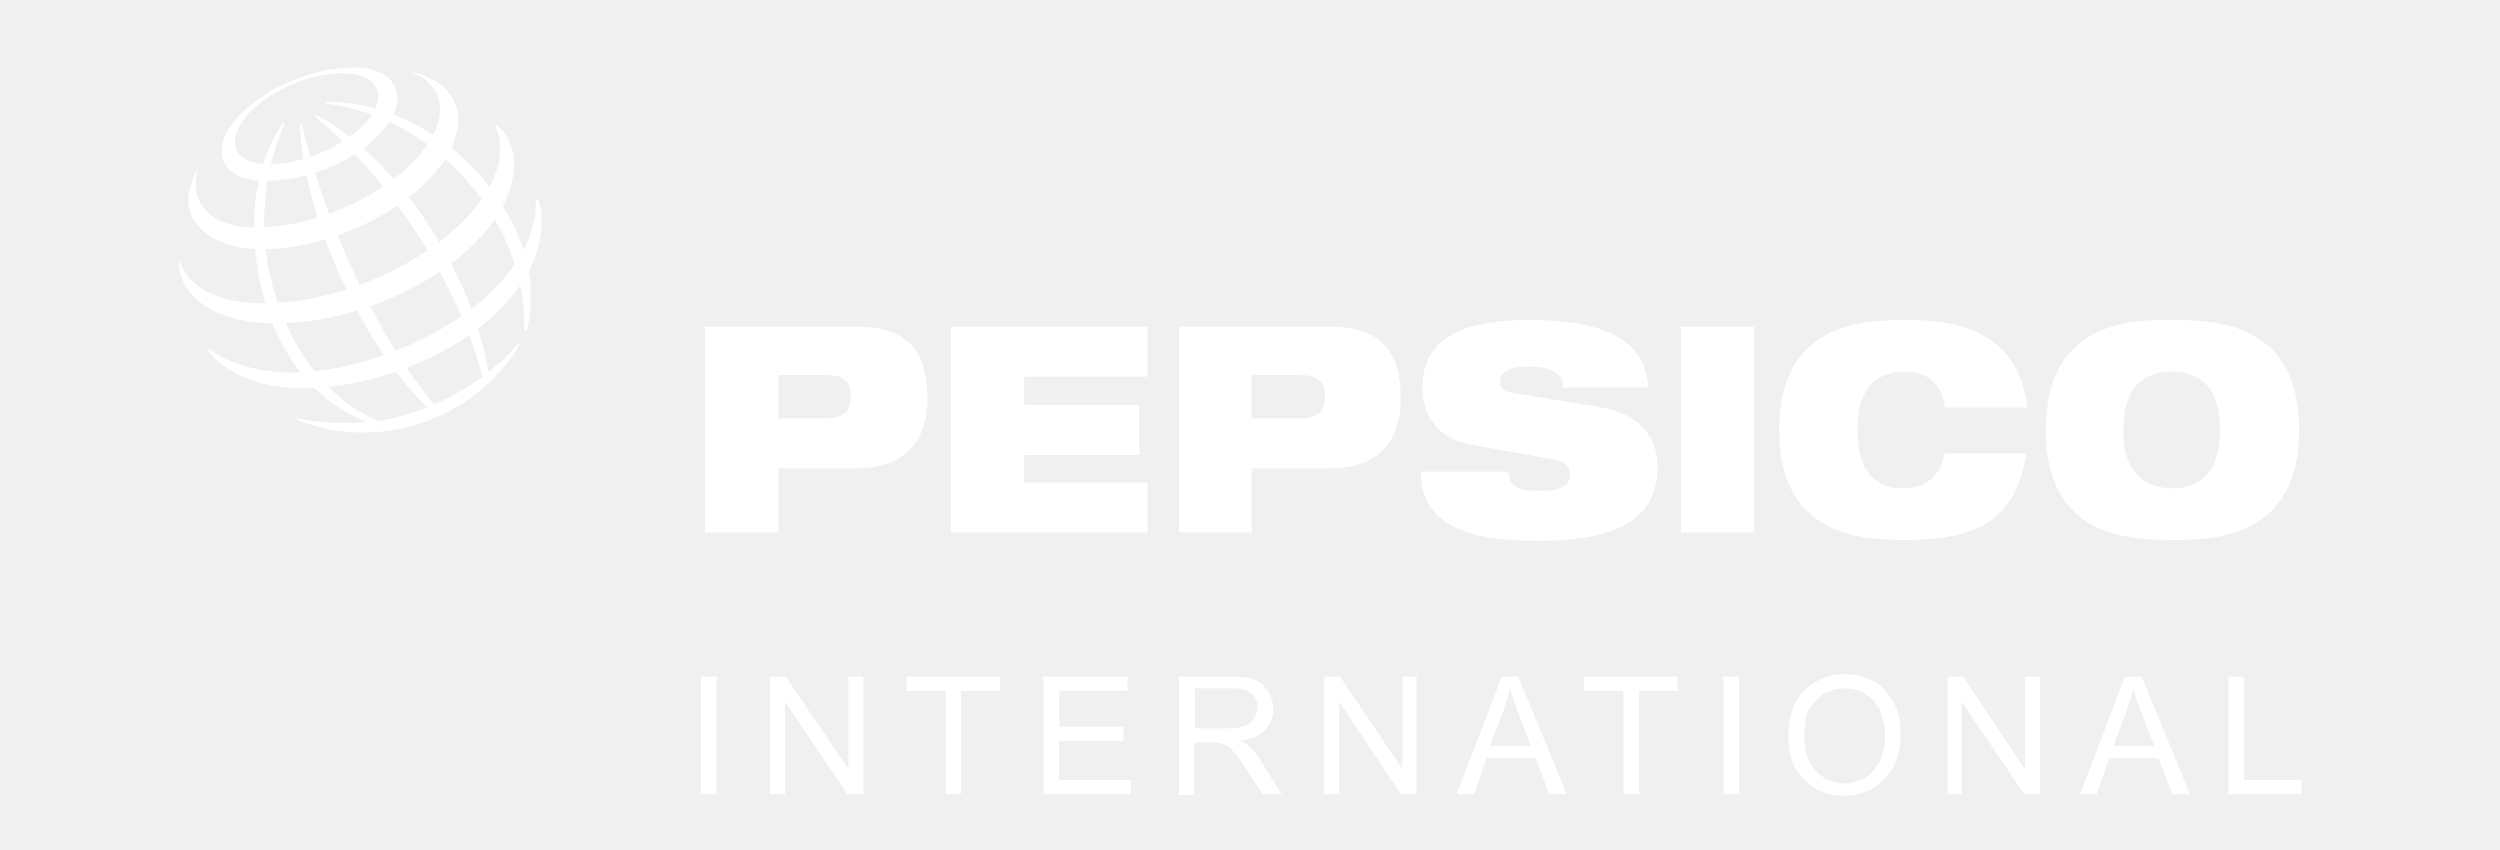
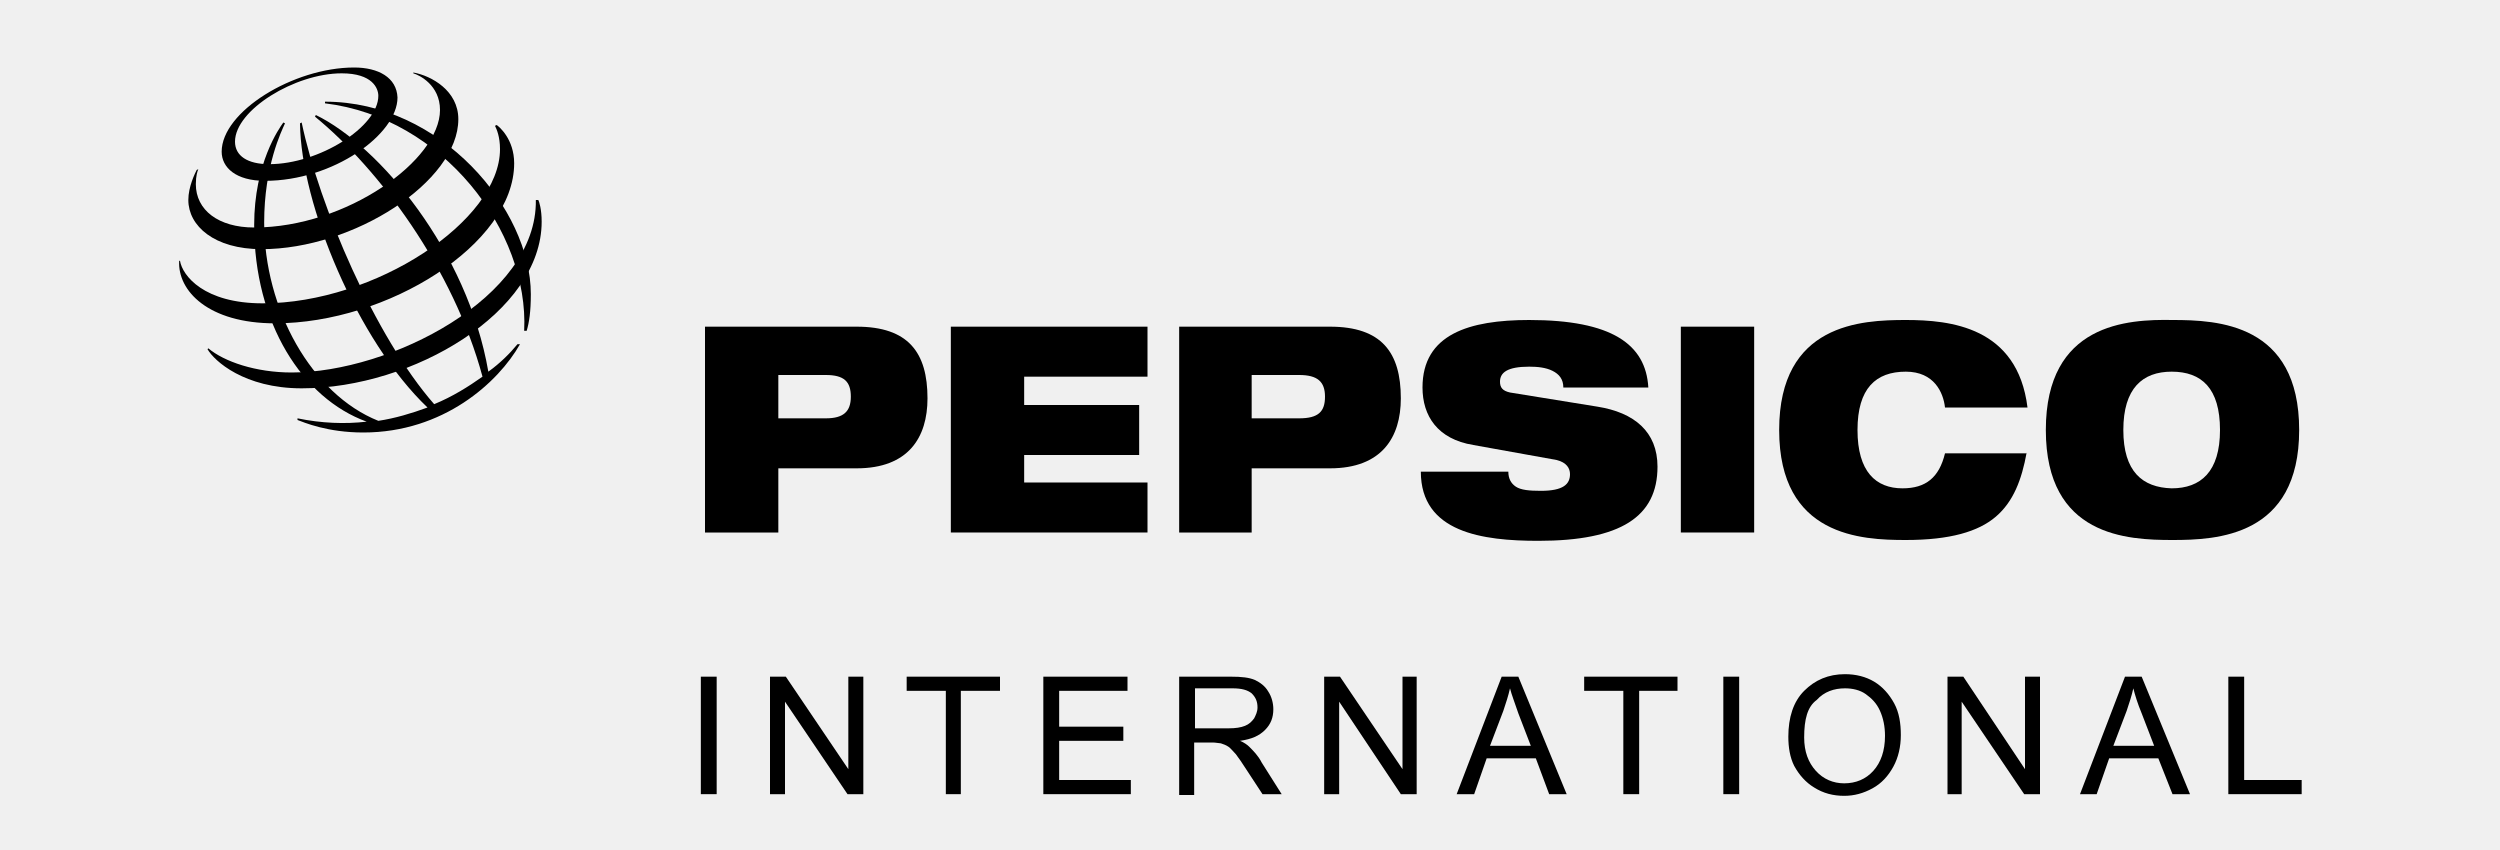
<svg xmlns="http://www.w3.org/2000/svg" version="1.1" id="Layer_1" x="0px" y="0px" viewBox="0 0 300 101.9" style="enable-background:new 0 0 300 101.9;" xml:space="preserve">
-   <style type="text/css">
- 	.st0{fill:#FFFFFF;}
- </style>
-   <g id="XMLID_278_">
-     <line id="XMLID_322_" class="st0" x1="83.9" y1="71.6" x2="278" y2="71.6" />
-     <rect id="XMLID_321_" x="84.1" y="81.2" class="st0" width="1.9" height="14.1" />
-     <polygon id="XMLID_320_" class="st0" points="92.4,95.3 92.4,81.2 94.3,81.2 101.8,92.3 101.8,81.2 103.6,81.2 103.6,95.3    101.7,95.3 94.2,84.2 94.2,95.3  " />
-     <polygon id="XMLID_319_" class="st0" points="113.5,95.3 113.5,82.9 108.8,82.9 108.8,81.2 120,81.2 120,82.9 115.3,82.9    115.3,95.3  " />
-     <polygon id="XMLID_318_" class="st0" points="125.2,95.3 125.2,81.2 135.3,81.2 135.3,82.9 127.1,82.9 127.1,87.2 134.8,87.2    134.8,88.9 127.1,88.9 127.1,93.6 135.7,93.6 135.7,95.3  " />
-     <path id="XMLID_315_" class="st0" d="M141.5,95.3V81.2h6.2c1.3,0,2.2,0.1,2.9,0.4c0.6,0.3,1.2,0.7,1.6,1.4c0.4,0.6,0.6,1.4,0.6,2.1   c0,1-0.3,1.8-1,2.5c-0.7,0.7-1.6,1.1-3,1.3c0.5,0.2,0.9,0.5,1.1,0.7c0.5,0.5,1.1,1.1,1.5,1.9l2.4,3.8h-2.3l-1.9-2.9   c-0.5-0.8-1-1.5-1.3-1.9c-0.4-0.4-0.7-0.8-0.9-0.9c-0.3-0.2-0.6-0.3-0.9-0.4c-0.2,0-0.6-0.1-1-0.1h-2.2v6.3H141.5z M143.4,87.4h4   c0.9,0,1.5-0.1,2-0.3c0.5-0.2,0.8-0.5,1.1-0.9c0.2-0.4,0.4-0.8,0.4-1.3c0-0.7-0.2-1.2-0.7-1.7c-0.5-0.4-1.2-0.6-2.3-0.6h-4.5V87.4z   " />
-     <polygon id="XMLID_314_" class="st0" points="158.9,95.3 158.9,81.2 160.8,81.2 168.3,92.3 168.3,81.2 170,81.2 170,95.3    168.1,95.3 160.7,84.2 160.7,95.3  " />
-     <path id="XMLID_311_" class="st0" d="M174.8,95.3l5.4-14.1h2l5.8,14.1h-2.1l-1.6-4.3h-5.9l-1.5,4.3H174.8z M178.8,89.5h4.9   l-1.5-3.9c-0.4-1.2-0.8-2.2-1-3c-0.2,0.9-0.5,1.8-0.8,2.7L178.8,89.5z" />
-     <polygon id="XMLID_310_" class="st0" points="194.8,95.3 194.8,82.9 190.1,82.9 190.1,81.2 201.3,81.2 201.3,82.9 196.7,82.9    196.7,95.3  " />
-     <rect id="XMLID_309_" x="206.8" y="81.2" class="st0" width="1.9" height="14.1" />
-     <path id="XMLID_306_" class="st0" d="M214.6,88.4c0-2.3,0.6-4.2,1.9-5.5c1.3-1.3,2.9-2,4.9-2c1.3,0,2.5,0.3,3.5,0.9   c1,0.6,1.8,1.5,2.4,2.6c0.6,1.1,0.8,2.4,0.8,3.8c0,1.4-0.3,2.7-0.9,3.8c-0.6,1.1-1.4,2-2.5,2.6c-1.1,0.6-2.2,0.9-3.4,0.9   c-1.3,0-2.5-0.3-3.6-1c-1-0.6-1.8-1.5-2.4-2.6C214.8,90.9,214.6,89.7,214.6,88.4 M216.5,88.5c0,1.7,0.5,3,1.4,4   c0.9,1,2.1,1.5,3.4,1.5c1.4,0,2.6-0.5,3.5-1.5c0.9-1,1.4-2.4,1.4-4.2c0-1.1-0.2-2.1-0.6-3c-0.4-0.9-1-1.5-1.7-2   c-0.7-0.5-1.6-0.7-2.5-0.7c-1.3,0-2.5,0.4-3.4,1.4C216.9,84.8,216.5,86.3,216.5,88.5" />
-     <polygon id="XMLID_305_" class="st0" points="233.7,95.3 233.7,81.2 235.6,81.2 243,92.3 243,81.2 244.8,81.2 244.8,95.3    242.9,95.3 235.4,84.2 235.4,95.3  " />
-     <path id="XMLID_302_" class="st0" d="M249.6,95.3l5.4-14.1h2l5.8,14.1h-2.1L259,91h-5.9l-1.5,4.3H249.6z M253.6,89.5h4.9l-1.5-3.9   c-0.5-1.2-0.8-2.2-1-3c-0.2,0.9-0.5,1.8-0.8,2.7L253.6,89.5z" />
-     <polygon id="XMLID_301_" class="st0" points="267.4,95.3 267.4,81.2 269.3,81.2 269.3,93.6 276.2,93.6 276.2,95.3  " />
-     <path id="XMLID_298_" class="st0" d="M93.4,45h5.7c2.2,0,3,0.8,3,2.6c0,1.8-0.9,2.6-3,2.6h-5.7V45z M84.6,63.9h8.8v-7.7h9.4   c6.2,0,8.5-3.7,8.5-8.4c0-5.5-2.3-8.6-8.5-8.6H84.6V63.9z" />
-     <polygon id="XMLID_297_" class="st0" points="114.1,39.2 137.7,39.2 137.7,45.2 122.9,45.2 122.9,48.6 136.7,48.6 136.7,54.6    122.9,54.6 122.9,57.9 137.7,57.9 137.7,63.9 114.1,63.9  " />
-     <path id="XMLID_294_" class="st0" d="M150.2,45h5.7c2.2,0,3.1,0.8,3.1,2.6c0,1.8-0.8,2.6-3.1,2.6h-5.7V45z M141.4,63.9h8.8v-7.7   h9.4c6.2,0,8.5-3.7,8.5-8.4c0-5.5-2.3-8.6-8.5-8.6h-18.1V63.9z" />
-     <path id="XMLID_293_" class="st0" d="M176.8,53.4c-4.3-0.7-6.1-3.5-6.1-6.9c0-6.4,5.6-8.1,12.8-8.1c9.9,0,14,2.9,14.3,8.1h-10.2   c0-1-0.5-1.6-1.3-2c-0.8-0.4-1.8-0.5-2.8-0.5c-2.6,0-3.5,0.7-3.5,1.8c0,0.7,0.3,1.1,1.2,1.3l10.5,1.7c4.4,0.7,7.2,3,7.2,7.2   c0,6-4.4,8.9-14.3,8.9c-6.7,0-14.1-1-14.1-8.3H181c0,0.8,0.3,1.4,0.9,1.8c0.6,0.4,1.6,0.5,3,0.5c2.7,0,3.5-0.8,3.5-2   c0-0.7-0.4-1.4-1.6-1.7L176.8,53.4z" />
-     <rect id="XMLID_292_" x="201.7" y="39.2" class="st0" width="8.8" height="24.7" />
-     <path id="XMLID_291_" class="st0" d="M243.2,54.3c-0.6,3.3-1.6,5.9-3.7,7.7c-2.1,1.8-5.5,2.8-10.8,2.8c-5.3,0-15.2-0.4-15.2-13.2   c0-12.8,9.9-13.2,15.2-13.2c5.3,0,13.4,0.8,14.6,10.5h-9.9c-0.2-1.8-1.3-4.3-4.7-4.3c-3.6,0-5.8,2-5.8,7c0,5,2.2,7,5.4,7   c2.8,0,4.4-1.3,5.1-4.2H243.2z" />
-     <path id="XMLID_288_" class="st0" d="M254.8,51.6c0-5,2.3-7,5.8-7c3.6,0,5.8,2,5.8,7c0,5-2.3,7-5.8,7   C257.1,58.5,254.8,56.6,254.8,51.6 M245.5,51.6c0,12.8,9.8,13.2,15.2,13.2c5.3,0,15.2-0.4,15.2-13.2c0-12.8-9.8-13.2-15.2-13.2   C255.3,38.3,245.5,38.8,245.5,51.6" />
-     <path id="XMLID_285_" class="st0" d="M62.9,39.7c0.6-12-9.8-25.6-23.9-27.3l0-0.2c13.9,0,24.7,12.9,24.7,23.1   c0,2.1-0.2,3.4-0.5,4.4L62.9,39.7z M62.1,41.3c-0.9,1.1-2.1,2.3-3.5,3.3c-2.5-14.5-13.1-27.1-20.7-30.8L37.8,14   c7.6,6.2,16.6,18.2,20.1,31.2c-1.7,1.2-3.6,2.4-5.8,3.3C45,40.4,38.3,24.7,36.2,14.7l-0.2,0.1c0.1,9.7,6.9,26.1,15.3,34.1   c-1.9,0.7-3.9,1.3-5.9,1.6c-8-3.2-13.7-13.4-13.7-23.8c0-6.8,2.1-11,2.5-11.9l-0.2-0.1c-0.5,0.7-3.5,4.9-3.5,12.3   c0,11.8,5.8,20.8,13.5,23.6c-2.6,0.3-5.4,0.2-8.3-0.4l0,0.2c0.8,0.3,3.6,1.5,7.9,1.5c9.6,0,16.2-6,18.8-10.6L62.1,41.3z" />
-     <path id="XMLID_282_" class="st0" d="M42.5,8.1c-7.3,0-15.9,5.3-15.9,10.1c0,1.9,1.7,3.5,5.2,3.5c8.2,0,15.9-5.6,15.9-10   C47.6,9.3,45.4,8.1,42.5,8.1 M45.4,11.5c0,3.7-7.1,8.2-13.1,8.2c-2.6,0-4.1-1-4.1-2.7c0-3.8,7.2-8.2,12.8-8.2   C44.7,8.8,45.4,10.6,45.4,11.5" />
-     <path id="XMLID_281_" class="st0" d="M23.6,20.4c-0.2,0.4-1,2-1,3.6c0,3.1,3.1,5.9,8.8,5.9c11,0,23.6-8.1,23.6-15.6   c0-3.4-3.2-5.2-5.4-5.6l0,0.1c0.7,0.2,3.2,1.4,3.2,4.4c0,6-11.2,14.1-22.3,14.1c-4.3,0-7-2.1-7-5.2c0-1,0.2-1.6,0.3-1.8L23.6,20.4z   " />
-     <path id="XMLID_280_" class="st0" d="M59.6,15c0.3,0.2,2.1,1.7,2.1,4.6c0,9.7-15.2,19.2-28.7,19.2c-8,0-11.7-3.9-11.5-7.5h0.1   c0.3,1.8,2.9,5.1,9.9,5.1c13.5,0,28.5-9.9,28.5-18.5c0-1.5-0.4-2.4-0.6-2.8L59.6,15z" />
-     <path id="XMLID_279_" class="st0" d="M64.6,24c0.1,0.2,0.4,1.1,0.4,2.6c0,10.8-15.4,20-28.8,20c-6.9,0-10.5-3.3-11.3-4.7l0.1-0.1   c1.9,1.6,5.7,2.9,10,2.9c11.8,0,29.5-9,29.3-20.7L64.6,24z" />
-   </g>
+   <line id="XMLID_322_" x1="83.9" y1="71.6" x2="278" y2="71.6" />
+   <rect id="XMLID_321_" x="84.1" y="81.2" width="1.9" height="14.1" />
+   <polygon id="XMLID_320_" points="92.4,95.3 92.4,81.2 94.3,81.2 101.8,92.3 101.8,81.2 103.6,81.2 103.6,95.3   101.7,95.3 94.2,84.2 94.2,95.3  " />
+   <polygon id="XMLID_319_" points="113.5,95.3 113.5,82.9 108.8,82.9 108.8,81.2 120,81.2 120,82.9 115.3,82.9   115.3,95.3  " />
+   <polygon id="XMLID_318_" points="125.2,95.3 125.2,81.2 135.3,81.2 135.3,82.9 127.1,82.9 127.1,87.2 134.8,87.2   134.8,88.9 127.1,88.9 127.1,93.6 135.7,93.6 135.7,95.3  " />
+   <path id="XMLID_315_" d="M141.5,95.3V81.2h6.2c1.3,0,2.2,0.1,2.9,0.4c0.6,0.3,1.2,0.7,1.6,1.4c0.4,0.6,0.6,1.4,0.6,2.1   c0,1-0.3,1.8-1,2.5c-0.7,0.7-1.6,1.1-3,1.3c0.5,0.2,0.9,0.5,1.1,0.7c0.5,0.5,1.1,1.1,1.5,1.9l2.4,3.8h-2.3l-1.9-2.9   c-0.5-0.8-1-1.5-1.3-1.9c-0.4-0.4-0.7-0.8-0.9-0.9c-0.3-0.2-0.6-0.3-0.9-0.4c-0.2,0-0.6-0.1-1-0.1h-2.2v6.3H141.5z M143.4,87.4h4   c0.9,0,1.5-0.1,2-0.3c0.5-0.2,0.8-0.5,1.1-0.9c0.2-0.4,0.4-0.8,0.4-1.3c0-0.7-0.2-1.2-0.7-1.7c-0.5-0.4-1.2-0.6-2.3-0.6h-4.5V87.4z   " />
+   <polygon id="XMLID_314_" points="158.9,95.3 158.9,81.2 160.8,81.2 168.3,92.3 168.3,81.2 170,81.2 170,95.3   168.1,95.3 160.7,84.2 160.7,95.3  " />
+   <path id="XMLID_311_" d="M174.8,95.3l5.4-14.1h2l5.8,14.1h-2.1l-1.6-4.3h-5.9l-1.5,4.3H174.8z M178.8,89.5h4.9   l-1.5-3.9c-0.4-1.2-0.8-2.2-1-3c-0.2,0.9-0.5,1.8-0.8,2.7L178.8,89.5z" />
+   <polygon id="XMLID_310_" points="194.8,95.3 194.8,82.9 190.1,82.9 190.1,81.2 201.3,81.2 201.3,82.9 196.7,82.9   196.7,95.3  " />
+   <rect id="XMLID_309_" x="206.8" y="81.2" width="1.9" height="14.1" />
+   <path id="XMLID_306_" d="M214.6,88.4c0-2.3,0.6-4.2,1.9-5.5c1.3-1.3,2.9-2,4.9-2c1.3,0,2.5,0.3,3.5,0.9   c1,0.6,1.8,1.5,2.4,2.6c0.6,1.1,0.8,2.4,0.8,3.8c0,1.4-0.3,2.7-0.9,3.8c-0.6,1.1-1.4,2-2.5,2.6c-1.1,0.6-2.2,0.9-3.4,0.9   c-1.3,0-2.5-0.3-3.6-1c-1-0.6-1.8-1.5-2.4-2.6C214.8,90.9,214.6,89.7,214.6,88.4 M216.5,88.5c0,1.7,0.5,3,1.4,4   c0.9,1,2.1,1.5,3.4,1.5c1.4,0,2.6-0.5,3.5-1.5c0.9-1,1.4-2.4,1.4-4.2c0-1.1-0.2-2.1-0.6-3c-0.4-0.9-1-1.5-1.7-2   c-0.7-0.5-1.6-0.7-2.5-0.7c-1.3,0-2.5,0.4-3.4,1.4C216.9,84.8,216.5,86.3,216.5,88.5" />
+   <polygon id="XMLID_305_" points="233.7,95.3 233.7,81.2 235.6,81.2 243,92.3 243,81.2 244.8,81.2 244.8,95.3   242.9,95.3 235.4,84.2 235.4,95.3  " />
+   <path id="XMLID_302_" d="M249.6,95.3l5.4-14.1h2l5.8,14.1h-2.1L259,91h-5.9l-1.5,4.3H249.6z M253.6,89.5h4.9l-1.5-3.9   c-0.5-1.2-0.8-2.2-1-3c-0.2,0.9-0.5,1.8-0.8,2.7L253.6,89.5z" />
+   <polygon id="XMLID_301_" points="267.4,95.3 267.4,81.2 269.3,81.2 269.3,93.6 276.2,93.6 276.2,95.3  " />
+   <path id="XMLID_298_" d="M93.4,45h5.7c2.2,0,3,0.8,3,2.6c0,1.8-0.9,2.6-3,2.6h-5.7V45z M84.6,63.9h8.8v-7.7h9.4   c6.2,0,8.5-3.7,8.5-8.4c0-5.5-2.3-8.6-8.5-8.6H84.6V63.9z" />
+   <polygon id="XMLID_297_" points="114.1,39.2 137.7,39.2 137.7,45.2 122.9,45.2 122.9,48.6 136.7,48.6 136.7,54.6   122.9,54.6 122.9,57.9 137.7,57.9 137.7,63.9 114.1,63.9  " />
+   <path id="XMLID_294_" d="M150.2,45h5.7c2.2,0,3.1,0.8,3.1,2.6c0,1.8-0.8,2.6-3.1,2.6h-5.7V45z M141.4,63.9h8.8v-7.7   h9.4c6.2,0,8.5-3.7,8.5-8.4c0-5.5-2.3-8.6-8.5-8.6h-18.1V63.9z" />
+   <path id="XMLID_293_" d="M176.8,53.4c-4.3-0.7-6.1-3.5-6.1-6.9c0-6.4,5.6-8.1,12.8-8.1c9.9,0,14,2.9,14.3,8.1h-10.2   c0-1-0.5-1.6-1.3-2c-0.8-0.4-1.8-0.5-2.8-0.5c-2.6,0-3.5,0.7-3.5,1.8c0,0.7,0.3,1.1,1.2,1.3l10.5,1.7c4.4,0.7,7.2,3,7.2,7.2   c0,6-4.4,8.9-14.3,8.9c-6.7,0-14.1-1-14.1-8.3H181c0,0.8,0.3,1.4,0.9,1.8c0.6,0.4,1.6,0.5,3,0.5c2.7,0,3.5-0.8,3.5-2   c0-0.7-0.4-1.4-1.6-1.7L176.8,53.4z" />
+   <rect id="XMLID_292_" x="201.7" y="39.2" width="8.8" height="24.7" />
+   <path id="XMLID_291_" d="M243.2,54.3c-0.6,3.3-1.6,5.9-3.7,7.7c-2.1,1.8-5.5,2.8-10.8,2.8c-5.3,0-15.2-0.4-15.2-13.2   c0-12.8,9.9-13.2,15.2-13.2c5.3,0,13.4,0.8,14.6,10.5h-9.9c-0.2-1.8-1.3-4.3-4.7-4.3c-3.6,0-5.8,2-5.8,7c0,5,2.2,7,5.4,7   c2.8,0,4.4-1.3,5.1-4.2H243.2z" />
+   <path id="XMLID_288_" d="M254.8,51.6c0-5,2.3-7,5.8-7c3.6,0,5.8,2,5.8,7c0,5-2.3,7-5.8,7   C257.1,58.5,254.8,56.6,254.8,51.6 M245.5,51.6c0,12.8,9.8,13.2,15.2,13.2c5.3,0,15.2-0.4,15.2-13.2c0-12.8-9.8-13.2-15.2-13.2   C255.3,38.3,245.5,38.8,245.5,51.6" />
+   <path id="XMLID_285_" d="M62.9,39.7c0.6-12-9.8-25.6-23.9-27.3l0-0.2c13.9,0,24.7,12.9,24.7,23.1   c0,2.1-0.2,3.4-0.5,4.4L62.9,39.7z M62.1,41.3c-0.9,1.1-2.1,2.3-3.5,3.3c-2.5-14.5-13.1-27.1-20.7-30.8L37.8,14   c7.6,6.2,16.6,18.2,20.1,31.2c-1.7,1.2-3.6,2.4-5.8,3.3C45,40.4,38.3,24.7,36.2,14.7l-0.2,0.1c0.1,9.7,6.9,26.1,15.3,34.1   c-1.9,0.7-3.9,1.3-5.9,1.6c-8-3.2-13.7-13.4-13.7-23.8c0-6.8,2.1-11,2.5-11.9l-0.2-0.1c-0.5,0.7-3.5,4.9-3.5,12.3   c0,11.8,5.8,20.8,13.5,23.6c-2.6,0.3-5.4,0.2-8.3-0.4l0,0.2c0.8,0.3,3.6,1.5,7.9,1.5c9.6,0,16.2-6,18.8-10.6L62.1,41.3z" />
+   <path id="XMLID_282_" d="M42.5,8.1c-7.3,0-15.9,5.3-15.9,10.1c0,1.9,1.7,3.5,5.2,3.5c8.2,0,15.9-5.6,15.9-10   C47.6,9.3,45.4,8.1,42.5,8.1 M45.4,11.5c0,3.7-7.1,8.2-13.1,8.2c-2.6,0-4.1-1-4.1-2.7c0-3.8,7.2-8.2,12.8-8.2   C44.7,8.8,45.4,10.6,45.4,11.5" />
+   <path id="XMLID_281_" d="M23.6,20.4c-0.2,0.4-1,2-1,3.6c0,3.1,3.1,5.9,8.8,5.9c11,0,23.6-8.1,23.6-15.6   c0-3.4-3.2-5.2-5.4-5.6l0,0.1c0.7,0.2,3.2,1.4,3.2,4.4c0,6-11.2,14.1-22.3,14.1c-4.3,0-7-2.1-7-5.2c0-1,0.2-1.6,0.3-1.8L23.6,20.4z   " />
+   <path id="XMLID_280_" d="M59.6,15c0.3,0.2,2.1,1.7,2.1,4.6c0,9.7-15.2,19.2-28.7,19.2c-8,0-11.7-3.9-11.5-7.5h0.1   c0.3,1.8,2.9,5.1,9.9,5.1c13.5,0,28.5-9.9,28.5-18.5c0-1.5-0.4-2.4-0.6-2.8L59.6,15z" />
+   <path id="XMLID_279_" d="M64.6,24c0.1,0.2,0.4,1.1,0.4,2.6c0,10.8-15.4,20-28.8,20c-6.9,0-10.5-3.3-11.3-4.7l0.1-0.1   c1.9,1.6,5.7,2.9,10,2.9c11.8,0,29.5-9,29.3-20.7L64.6,24z" />
</svg>
